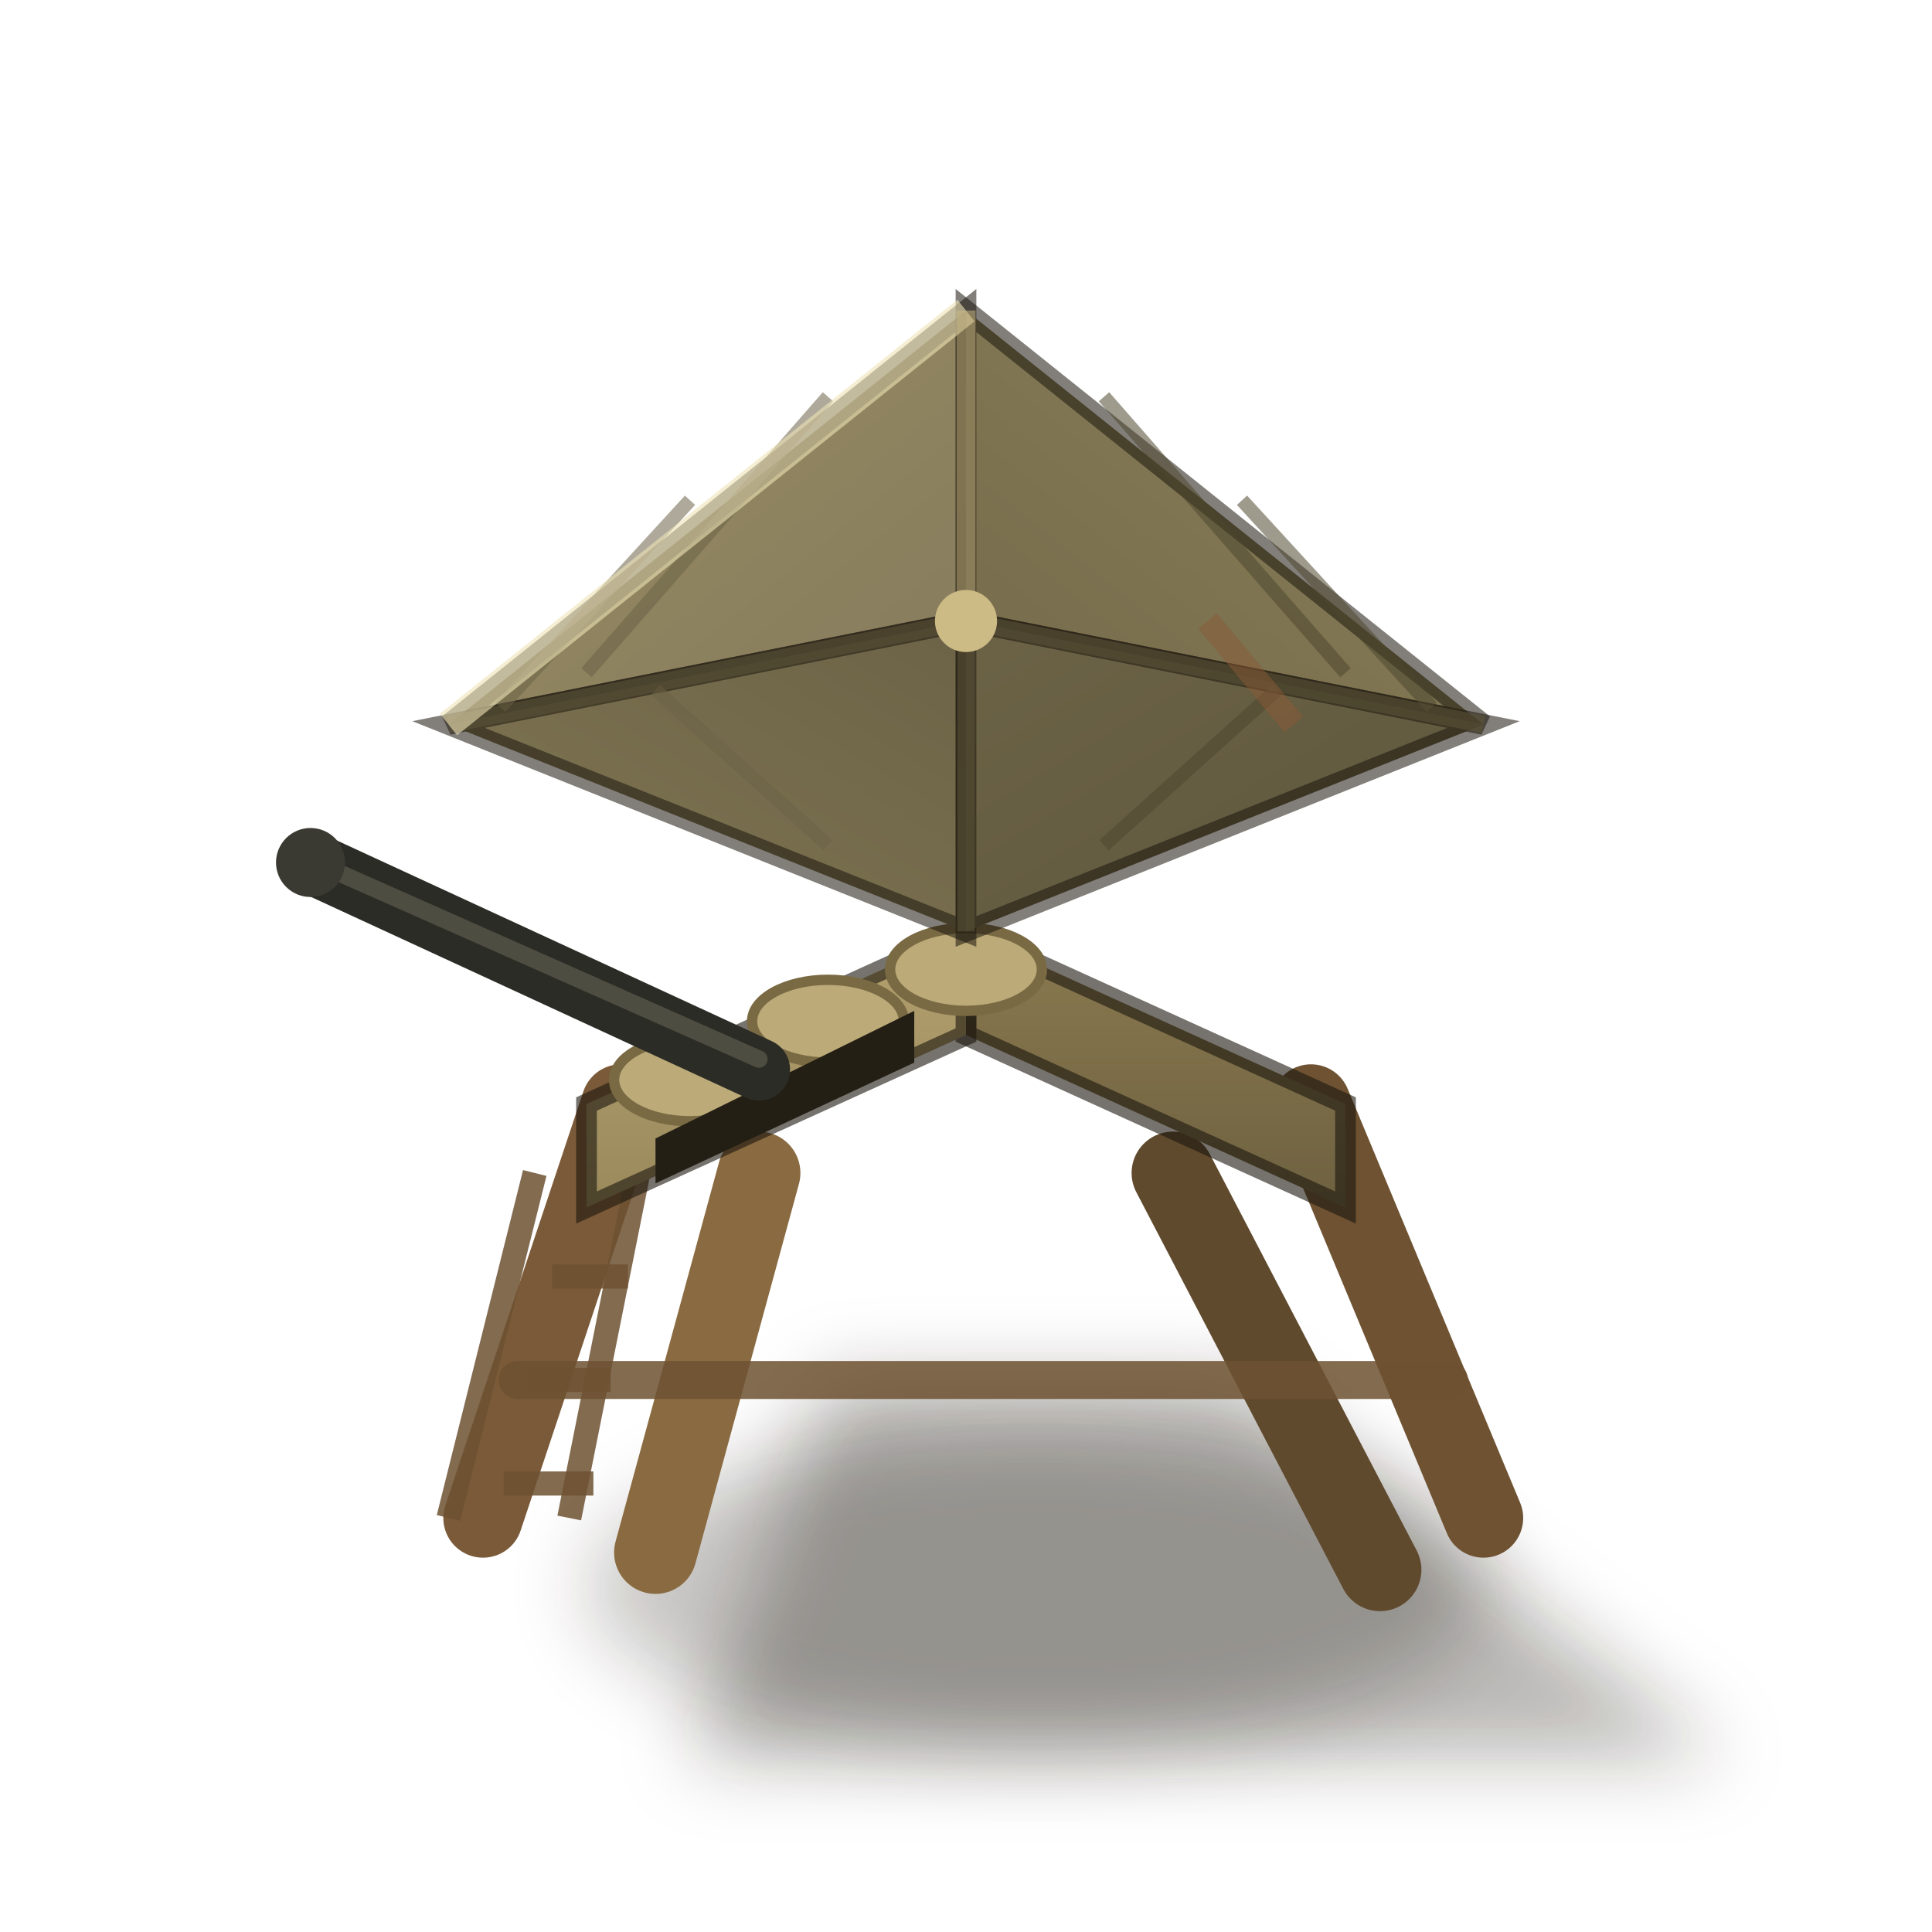
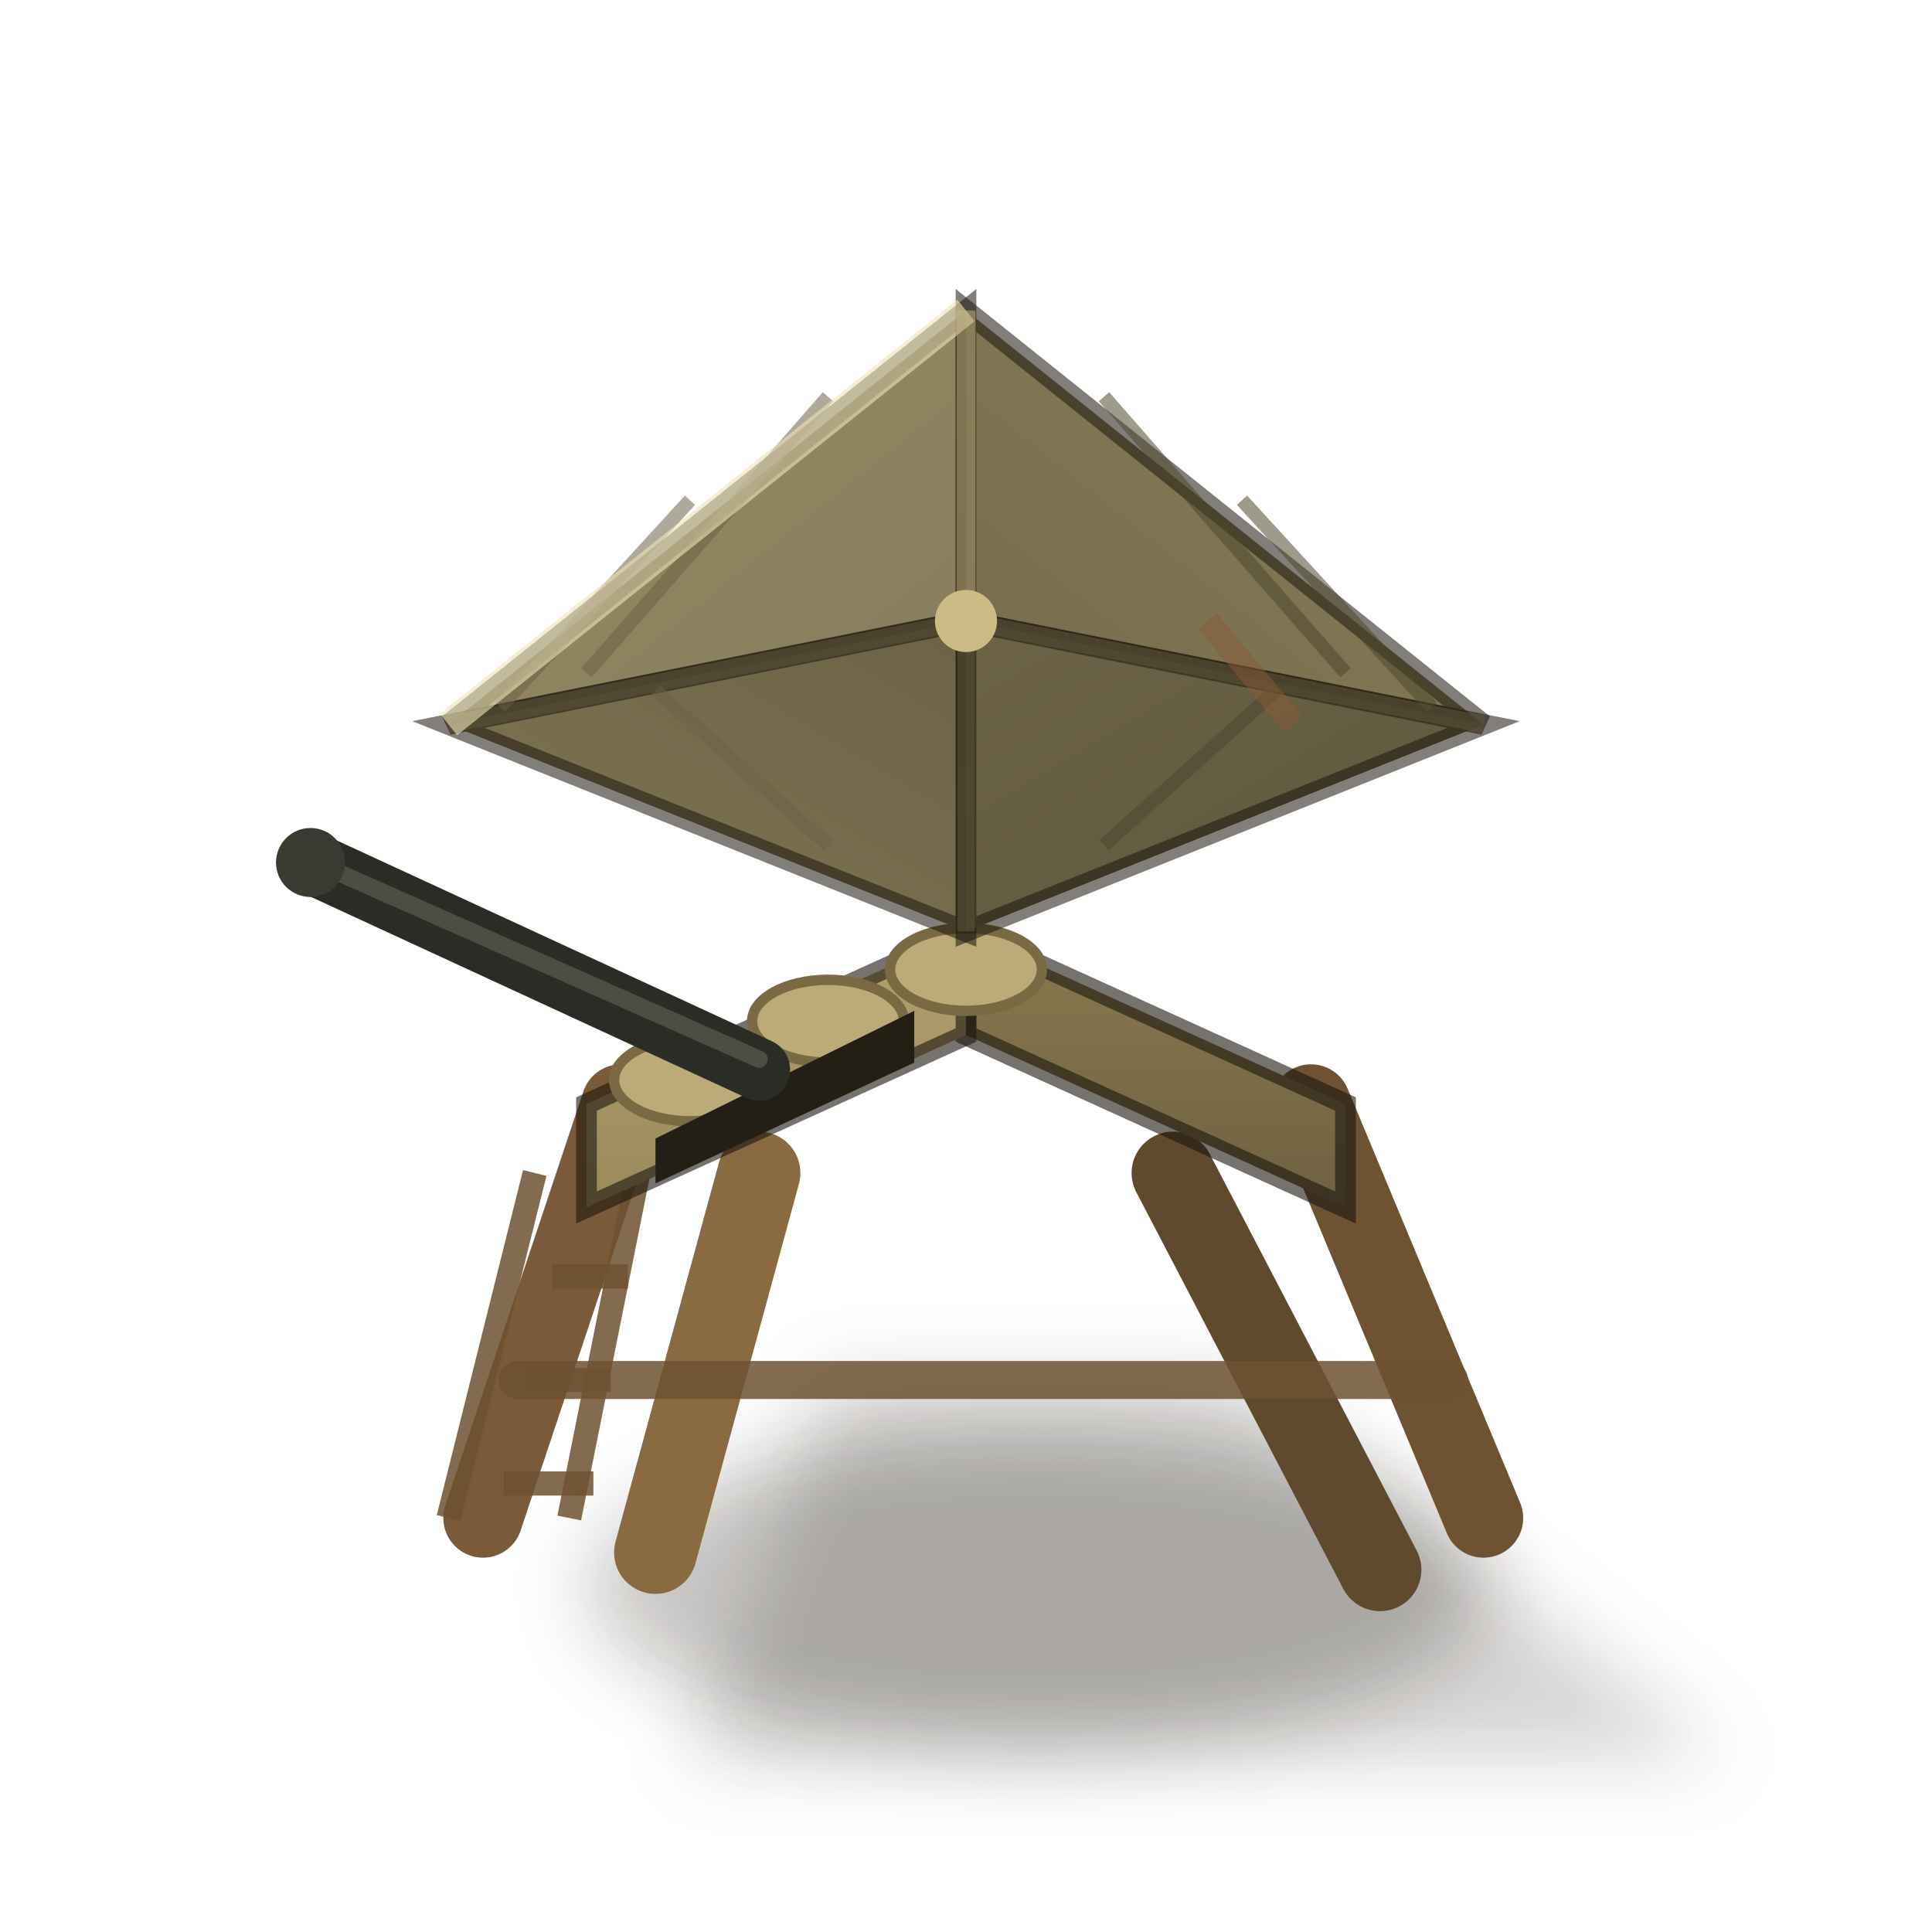
<svg xmlns="http://www.w3.org/2000/svg" viewBox="0 0 56 56">
  <defs>
    <linearGradient id="guardTower-roofNW" x1="0" y1="0" x2="1" y2="1">
      <stop offset="0" stop-color="#9a8f63" />
      <stop offset="1" stop-color="#857a5c" />
    </linearGradient>
    <linearGradient id="guardTower-roofNE" x1="1" y1="0" x2="0" y2="1">
      <stop offset="0" stop-color="#8a8058" />
      <stop offset="1" stop-color="#756b4c" />
    </linearGradient>
    <linearGradient id="guardTower-roofSW" x1="0" y1="1" x2="1" y2="0">
      <stop offset="0" stop-color="#807653" />
      <stop offset="1" stop-color="#6c6347" />
    </linearGradient>
    <linearGradient id="guardTower-roofSE" x1="1" y1="1" x2="0" y2="0">
      <stop offset="0" stop-color="#5e573c" />
      <stop offset="1" stop-color="#6c6347" />
    </linearGradient>
    <linearGradient id="guardTower-wallN" x1="0" y1="0" x2="0" y2="1">
      <stop offset="0" stop-color="#b3a06f" />
      <stop offset="1" stop-color="#9a8a5c" />
    </linearGradient>
    <linearGradient id="guardTower-wallE" x1="0" y1="0" x2="0" y2="1">
      <stop offset="0" stop-color="#8a7a50" />
      <stop offset="1" stop-color="#6e6140" />
    </linearGradient>
    <filter id="guardTower-soft" x="-50%" y="-50%" width="200%" height="200%">
      <feGaussianBlur stdDeviation="1.1" />
    </filter>
  </defs>
-   <path d="M24 40 l12 0 l14 11 l-30 0 z" fill="#1c160e" opacity="0.30" filter="url(#guardTower-soft)" />
+   <path d="M24 40 l12 0 l14 11 l-30 0 z" fill="#1c160e" opacity="0.18" filter="url(#guardTower-soft)" />
  <ellipse cx="30" cy="46" rx="13" ry="4.5" fill="#1c160e" opacity="0.24" filter="url(#guardTower-soft)" />
  <g stroke-linecap="round">
    <line x1="18" y1="32" x2="14" y2="44" stroke="#7a5a38" stroke-width="2.3" />
    <line x1="38" y1="32" x2="43" y2="44" stroke="#6e5232" stroke-width="2.3" />
    <line x1="22" y1="34" x2="19" y2="45" stroke="#8a6a40" stroke-width="2.4" />
    <line x1="34" y1="34" x2="40" y2="45.5" stroke="#604a2e" stroke-width="2.4" />
    <line x1="15" y1="40" x2="42" y2="40" stroke="#6e5232" stroke-width="1.1" stroke-opacity="0.85" />
  </g>
  <g stroke="#6e5232" stroke-width="0.7" stroke-opacity="0.85">
    <line x1="15.5" y1="34" x2="13" y2="44" />
    <line x1="18.5" y1="34" x2="16.5" y2="44" />
    <line x1="16" y1="37" x2="18.2" y2="37" />
    <line x1="15.3" y1="40" x2="17.7" y2="40" />
    <line x1="14.6" y1="43" x2="17.2" y2="43" />
  </g>
  <polygon points="28,27 39,32 39,35 28,30" fill="url(#guardTower-wallE)" stroke="#1c160e" stroke-width="0.6" stroke-opacity="0.6" />
  <polygon points="28,27 17,32 17,35 28,30" fill="url(#guardTower-wallN)" stroke="#1c160e" stroke-width="0.6" stroke-opacity="0.6" />
  <g fill="#bcab78" stroke="#7a6a44" stroke-width="0.3">
    <ellipse cx="20" cy="31.3" rx="2.2" ry="1.2" />
    <ellipse cx="24" cy="29.6" rx="2.2" ry="1.2" />
    <ellipse cx="28" cy="28.1" rx="2.2" ry="1.2" />
  </g>
  <polygon points="19,33 26.5,29.3 26.5,30.8 19,34.3" fill="#241f15" />
  <polygon points="28,9 13,21 28,18" fill="url(#guardTower-roofNW)" stroke="#1c160e" stroke-width="0.6" stroke-opacity="0.55" />
  <polygon points="28,9 43,21 28,18" fill="url(#guardTower-roofNE)" stroke="#1c160e" stroke-width="0.6" stroke-opacity="0.55" />
  <polygon points="13,21 28,27 28,18" fill="url(#guardTower-roofSW)" stroke="#1c160e" stroke-width="0.6" stroke-opacity="0.55" />
  <polygon points="43,21 28,27 28,18" fill="url(#guardTower-roofSE)" stroke="#1c160e" stroke-width="0.6" stroke-opacity="0.55" />
  <g stroke="#6c6347" stroke-width="0.4" stroke-opacity="0.55">
    <line x1="24" y1="11.5" x2="17" y2="19.5" />
    <line x1="20" y1="14.5" x2="14.5" y2="20.5" />
    <line x1="19" y1="20" x2="24" y2="24.5" />
  </g>
  <g stroke="#4e472f" stroke-width="0.4" stroke-opacity="0.55">
    <line x1="32" y1="11.5" x2="39" y2="19.5" />
    <line x1="36" y1="14.5" x2="41.5" y2="20.5" />
    <line x1="37" y1="20" x2="32" y2="24.5" />
  </g>
  <g stroke="#5a5238" stroke-width="0.5" stroke-opacity="0.6">
    <line x1="28" y1="18" x2="13" y2="21" />
    <line x1="28" y1="18" x2="43" y2="21" />
    <line x1="28" y1="18" x2="28" y2="27" />
  </g>
  <line x1="28" y1="9" x2="13" y2="21" stroke="#efe3b6" stroke-width="0.8" stroke-opacity="0.6" />
  <line x1="28" y1="9" x2="28" y2="18" stroke="#cdbb86" stroke-width="0.55" stroke-opacity="0.5" />
  <circle cx="28" cy="18" r="0.9" fill="#cdbb86" />
  <line x1="35" y1="18" x2="37.5" y2="21" stroke="#8a5a36" stroke-width="0.7" stroke-opacity="0.5" />
  <g stroke-linecap="round">
    <line x1="22" y1="31" x2="9" y2="25" stroke="#2c2c26" stroke-width="1.8" />
    <line x1="22" y1="30.7" x2="9.6" y2="25.2" stroke="#6e6e5c" stroke-width="0.5" stroke-opacity="0.5" />
    <circle cx="9" cy="25" r="1" fill="#3a3a32" />
  </g>
</svg>
